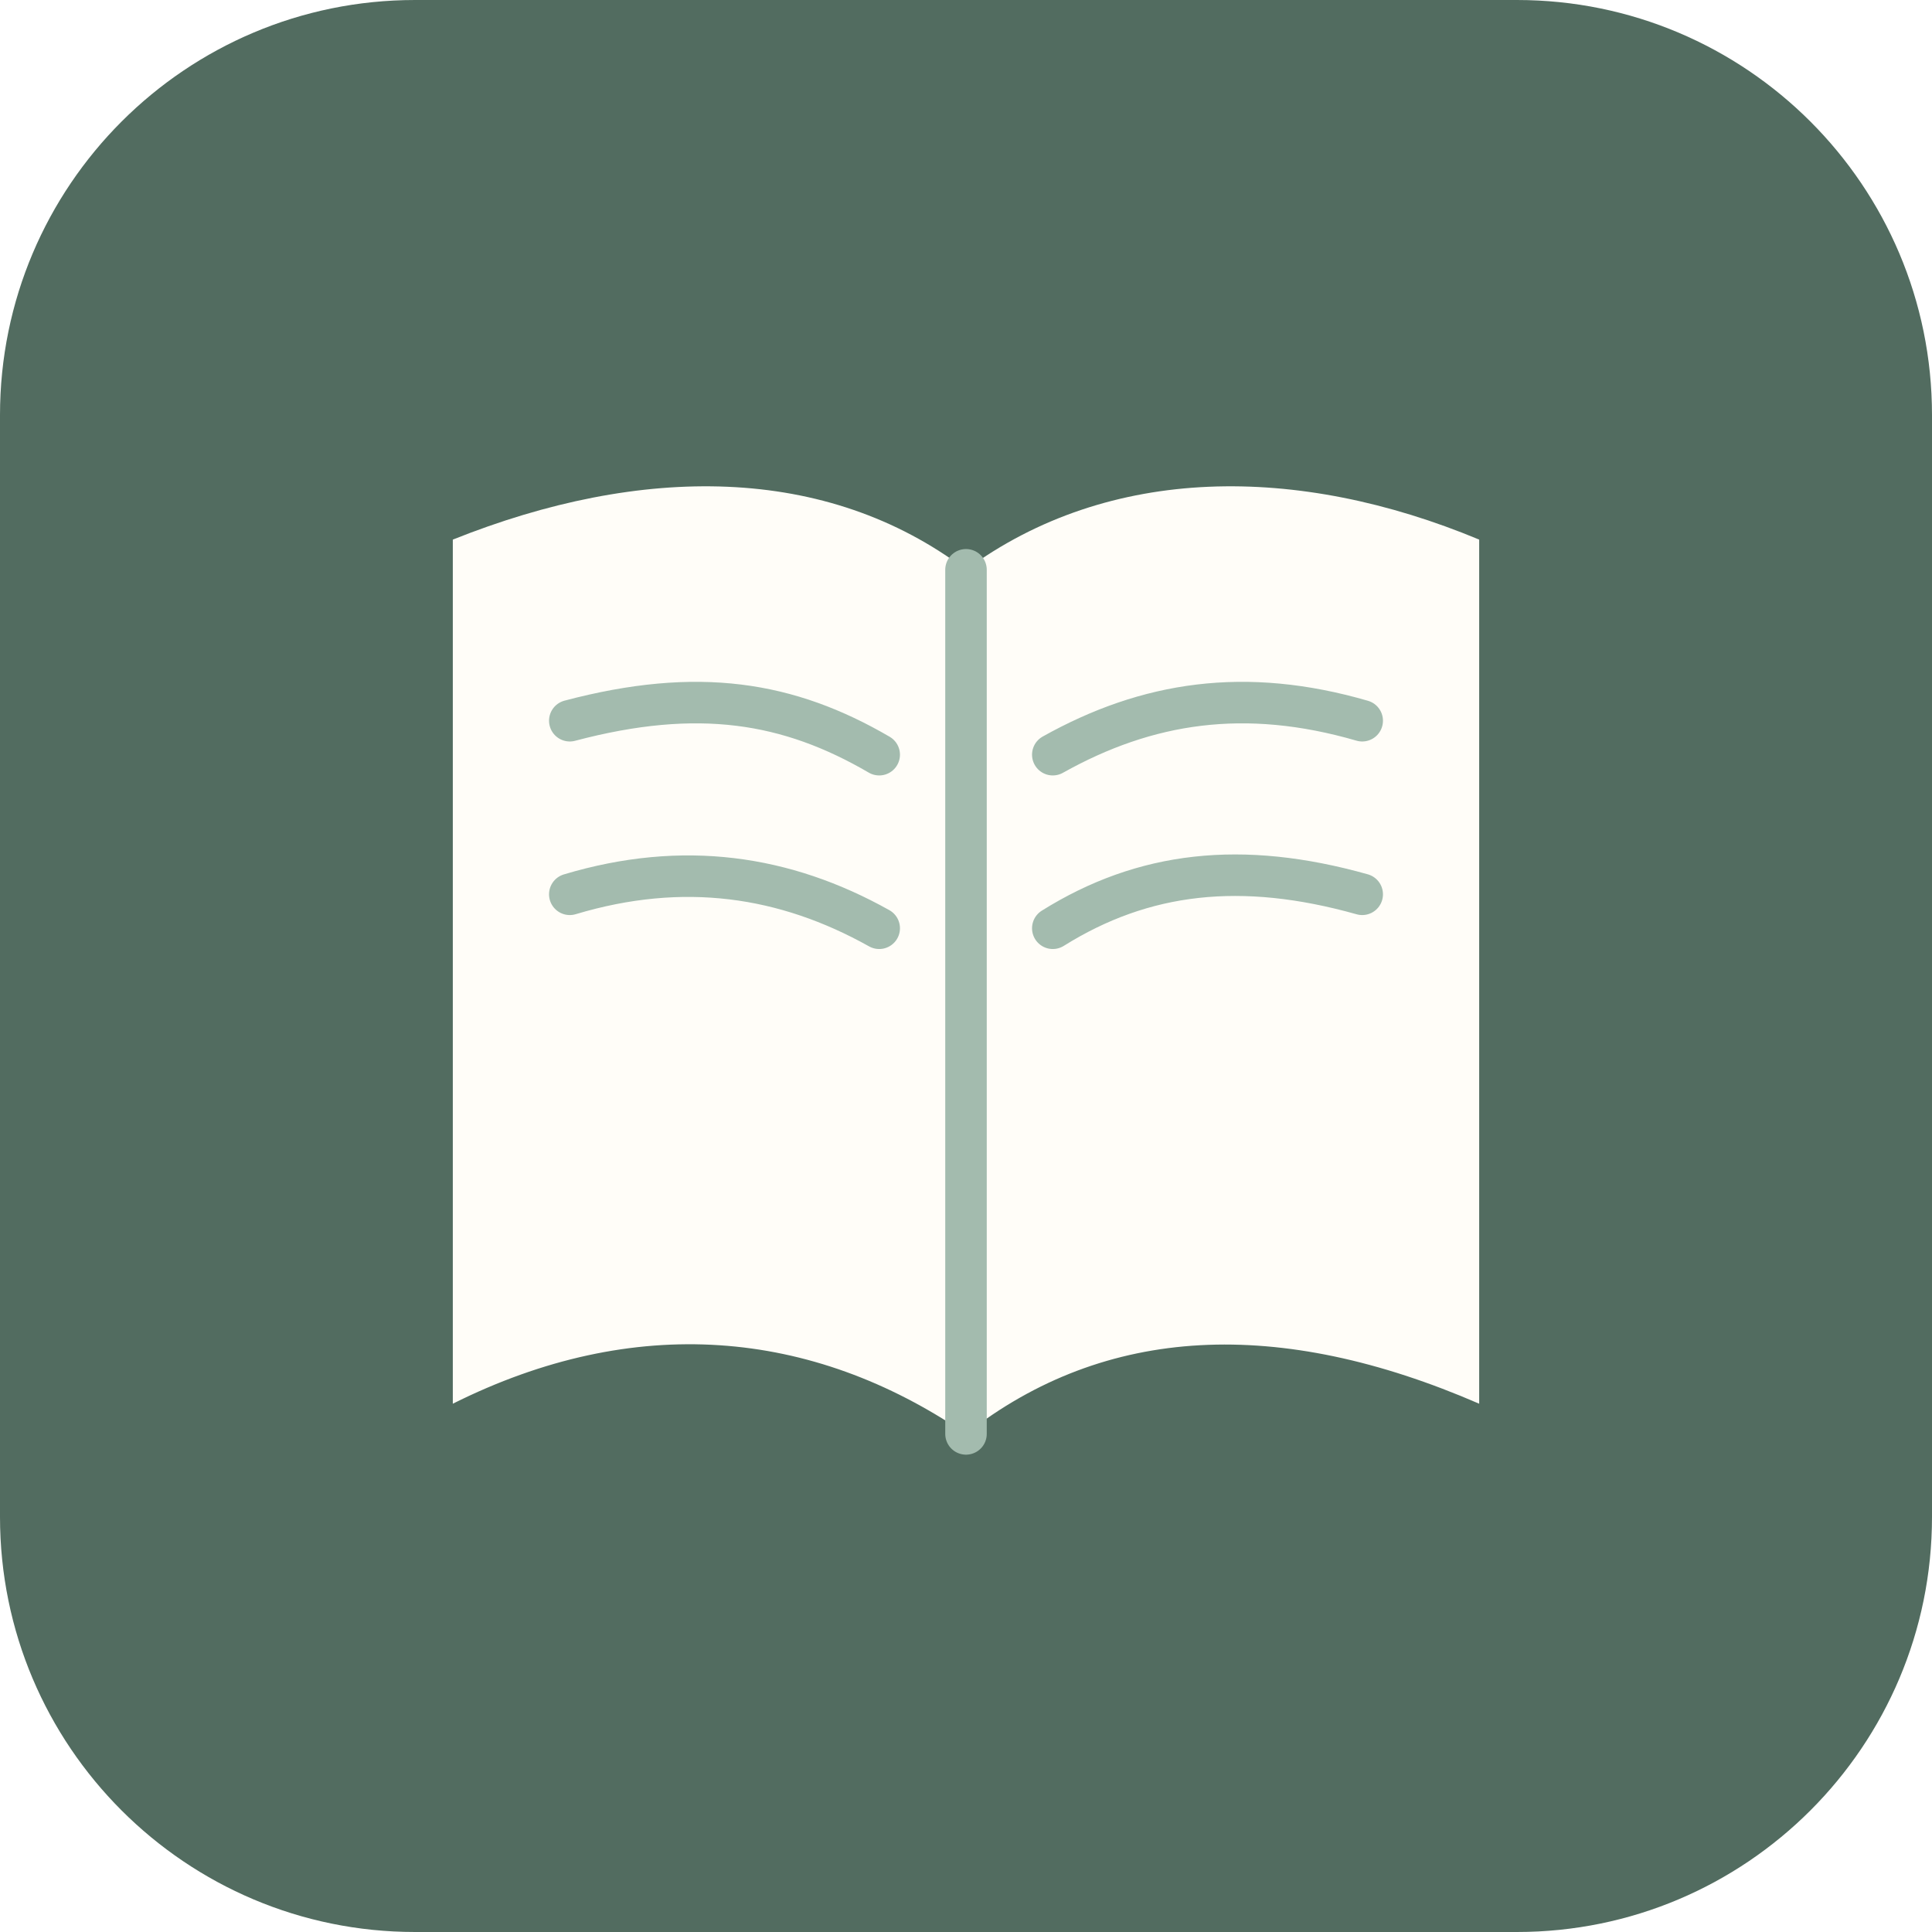
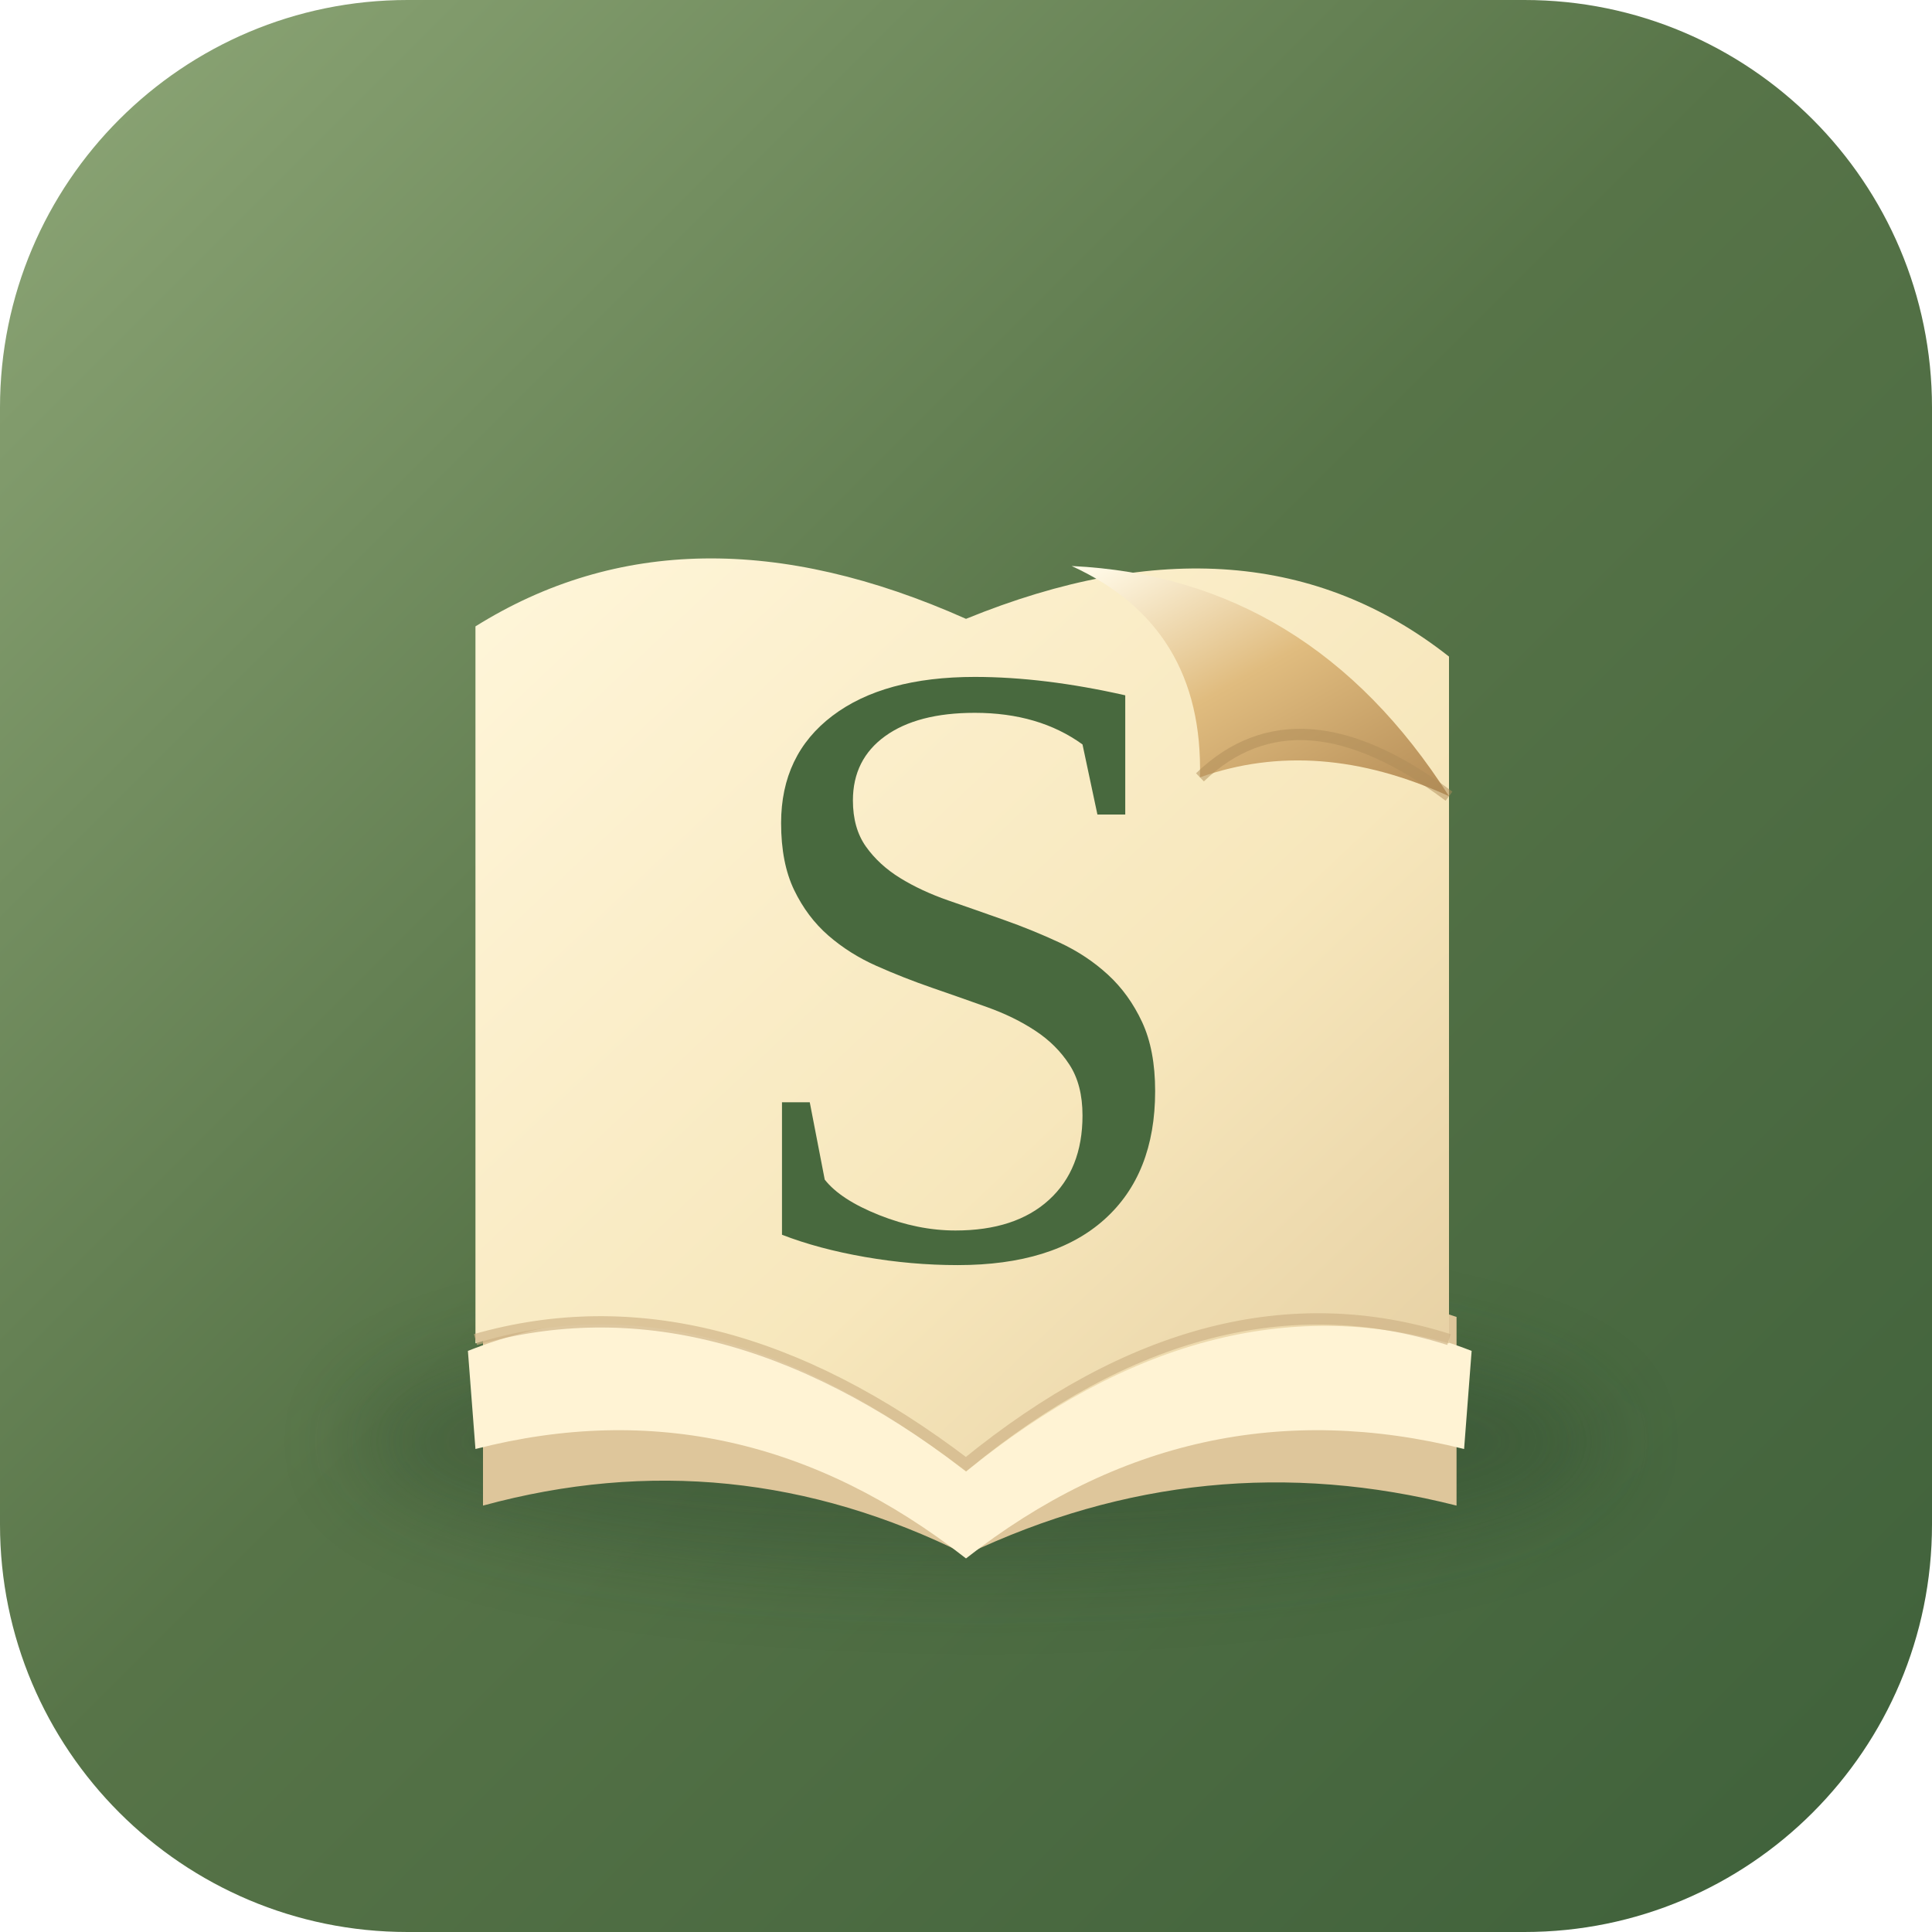
- <svg xmlns="http://www.w3.org/2000/svg" viewBox="0 0 512 512">
-   <rect width="512" height="512" rx="110" fill="#526c60" />
-   <path d="M120 143c50-20 99-20 136 8 38-28 88-28 136-8v229c-53-23-99-21-136 8-41-28-88-32-136-8V143z" fill="#fffdf8" />
-   <path d="M256 151v229M151 191c34-9 58-5 82 9M151 237c30-9 57-5 82 9M279 200c25-14 51-18 82-9M279 246c24-15 50-18 82-9" fill="none" stroke="#a3bbae" stroke-width="11" stroke-linecap="round" />
+ <svg xmlns="http://www.w3.org/2000/svg" viewBox="0 0 512 512" role="img" aria-label="Sahife">
+   <defs>
+     <linearGradient id="bg" x1="0" y1="0" x2="1" y2="1">
+       <stop stop-color="#8fa878" />
+       <stop offset=".47" stop-color="#577448" />
+       <stop offset="1" stop-color="#3e603a" />
+     </linearGradient>
+     <linearGradient id="paper" x1="0" y1="0" x2="1" y2="1">
+       <stop stop-color="#fff6da" />
+       <stop offset=".6" stop-color="#f7e7bc" />
+       <stop offset="1" stop-color="#e4cda0" />
+     </linearGradient>
+     <linearGradient id="fold" x1=".08" y1="0" x2="1" y2="1">
+       <stop stop-color="#fff9e6" />
+       <stop offset=".45" stop-color="#e0bc7f" />
+       <stop offset="1" stop-color="#b48c56" />
+     </linearGradient>
+     <filter id="shadow" x="-20%" y="-20%" width="150%" height="160%">
+       <feGaussianBlur stdDeviation="12" />
+     </filter>
+   </defs>
+   <rect width="512" height="512" rx="108" fill="url(#bg)" />
+   <ellipse cx="260" cy="382" rx="166" ry="34" fill="#243c27" opacity=".3" filter="url(#shadow)" />
+   <path d="M128 347 Q193 326 256 367 Q318 326 386 349 L386 399 Q319 382 256 412 Q194 381 128 399 Z" fill="#dec69b" />
+   <path d="M124 358 Q190 332 256 386 Q323 332 390 358 L388 384 Q316 366 256 413 Q196 366 126 384 Z" fill="#fff3d4" />
+   <path d="M126 166 Q182 131 256 164 Q332 133 384 174 L384 356 Q320 338 256 390 Q188 337 126 356 Z" fill="url(#paper)" />
+   <path d="M284 150 Q347 153 384 211 Q349 195 318 206 Q319 166 284 150 Z" fill="url(#fold)" />
+   <path d="M318 206 Q344 181 384 211" fill="none" stroke="#ae8c58" opacity=".5" stroke-width="3" />
+   <path d="M126 355 Q189 337 256 388 Q321 335 384 355" fill="none" stroke="#ccb184" opacity=".65" stroke-width="3" />
+   <text x="256" y="333" font-family="Georgia, 'Times New Roman', serif" font-size="232" text-anchor="middle" fill="#48693e">S</text>
</svg>
